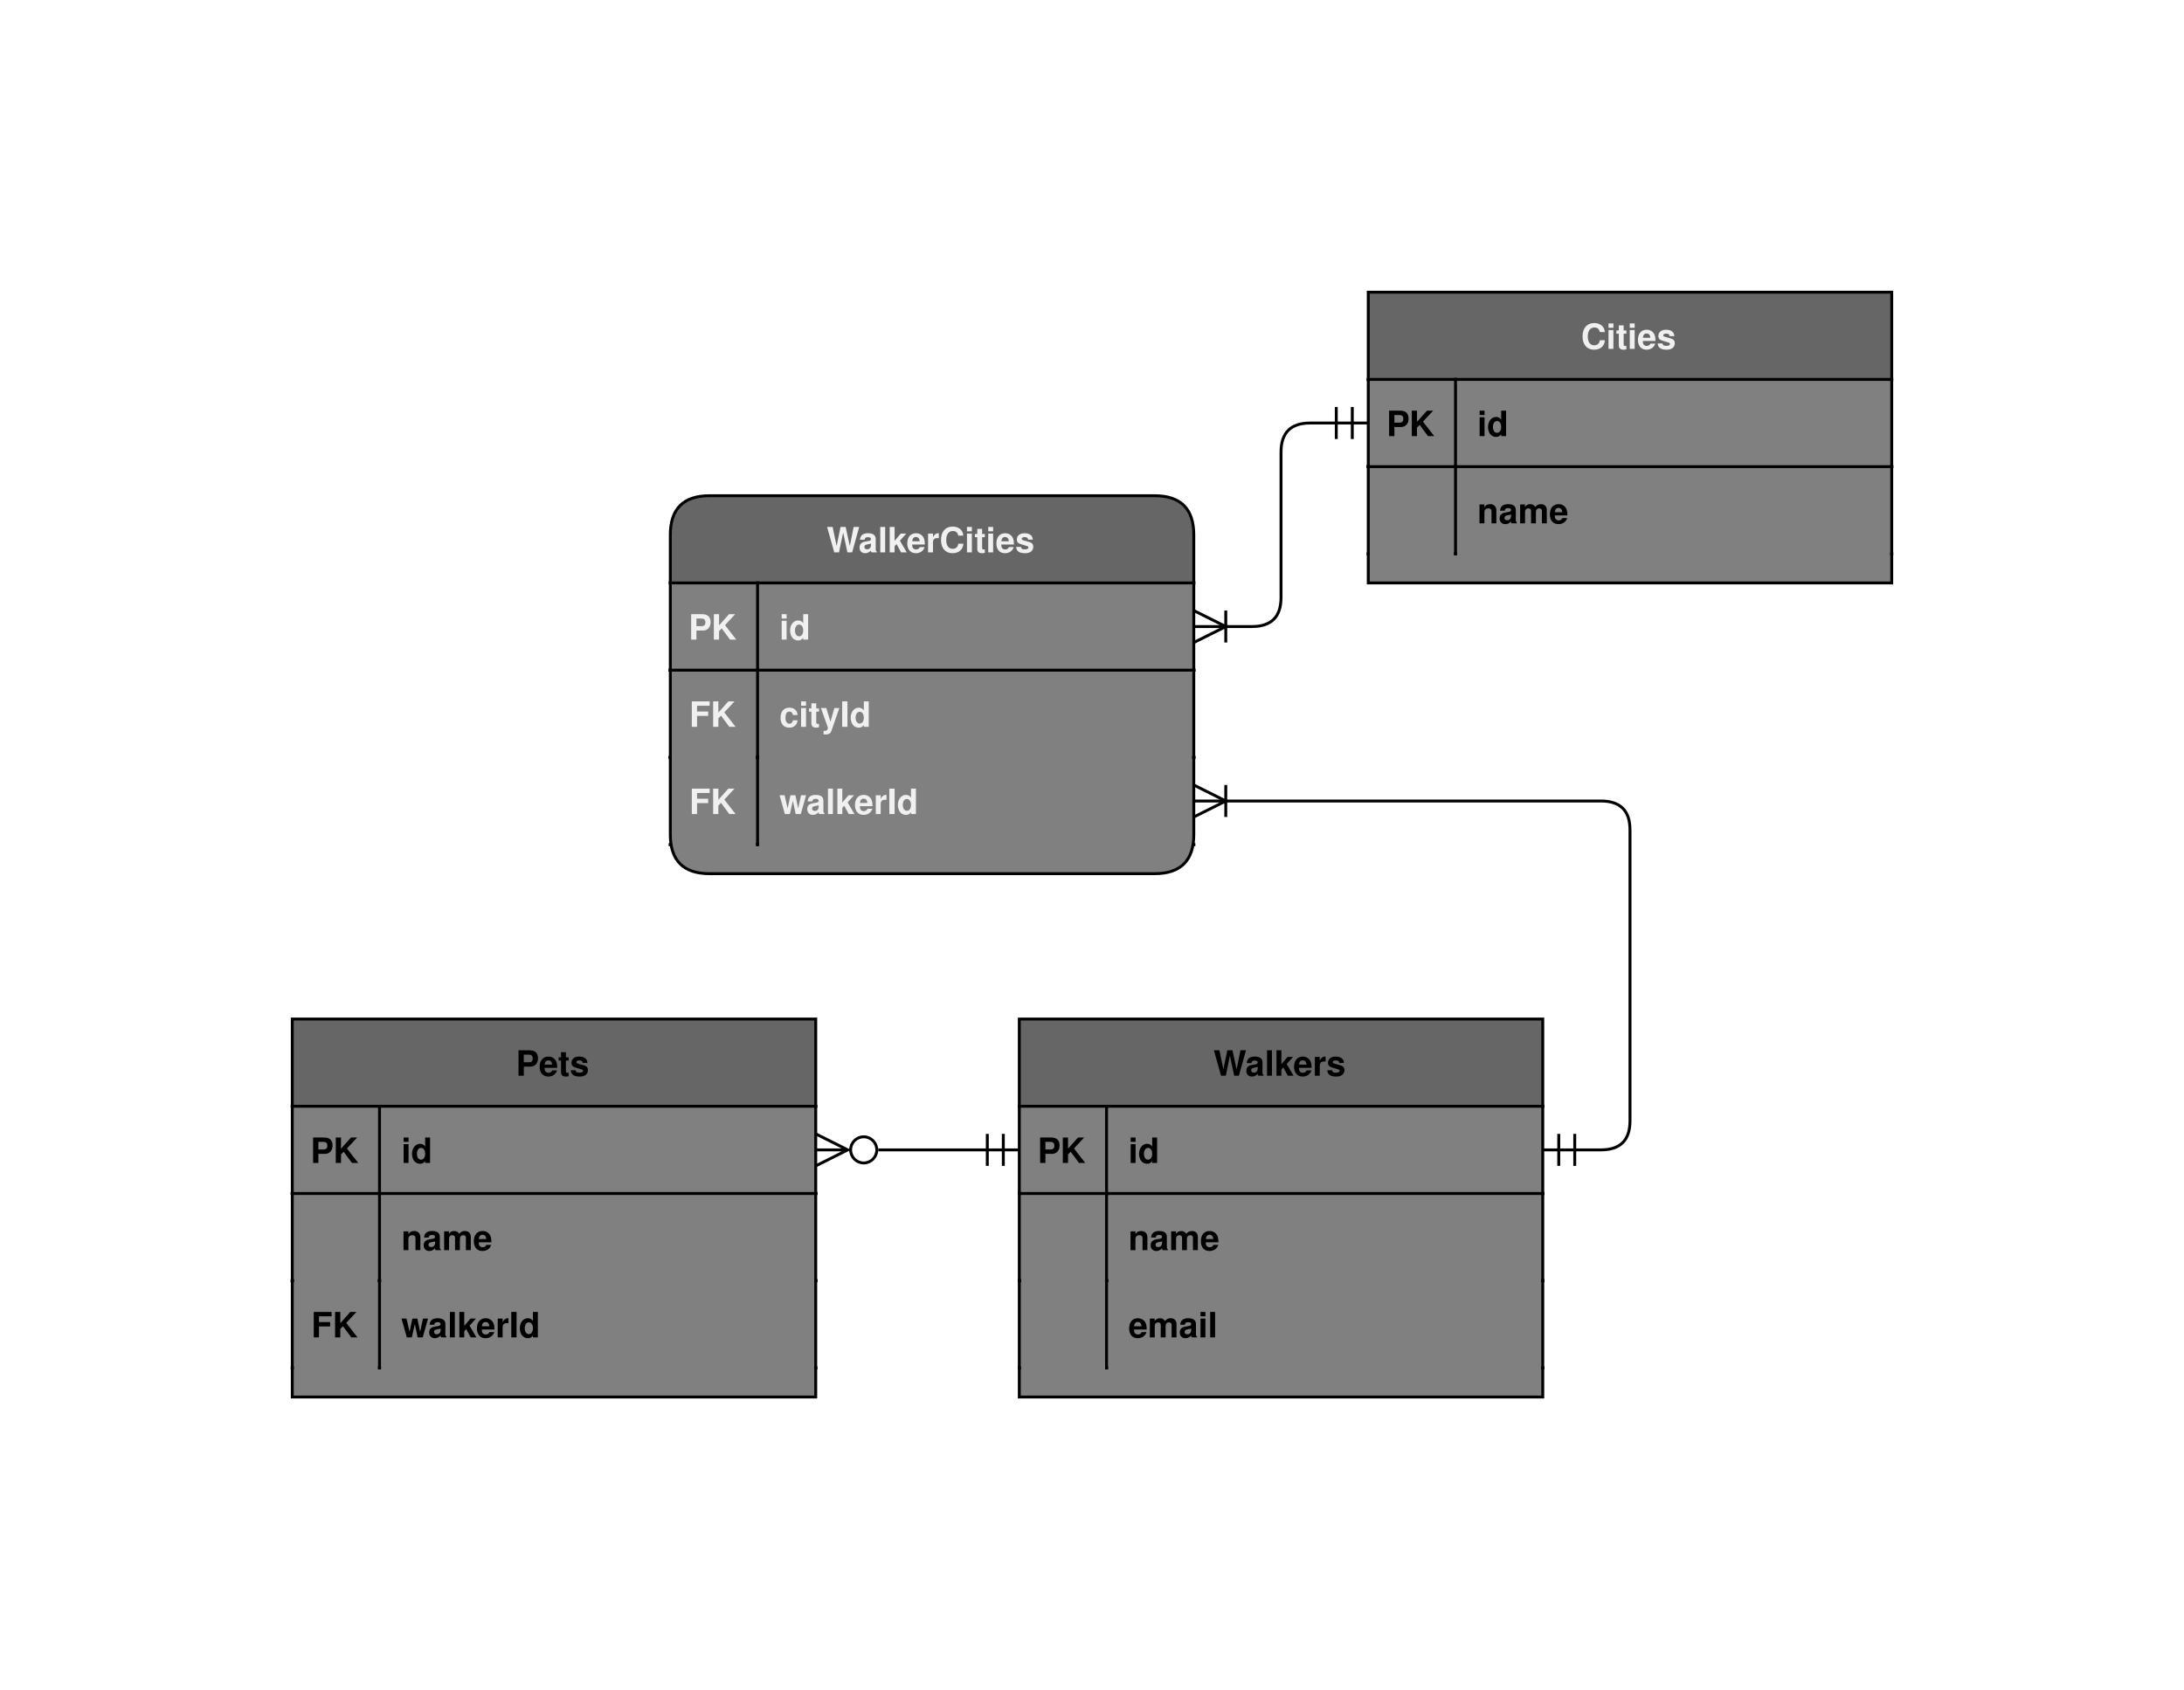
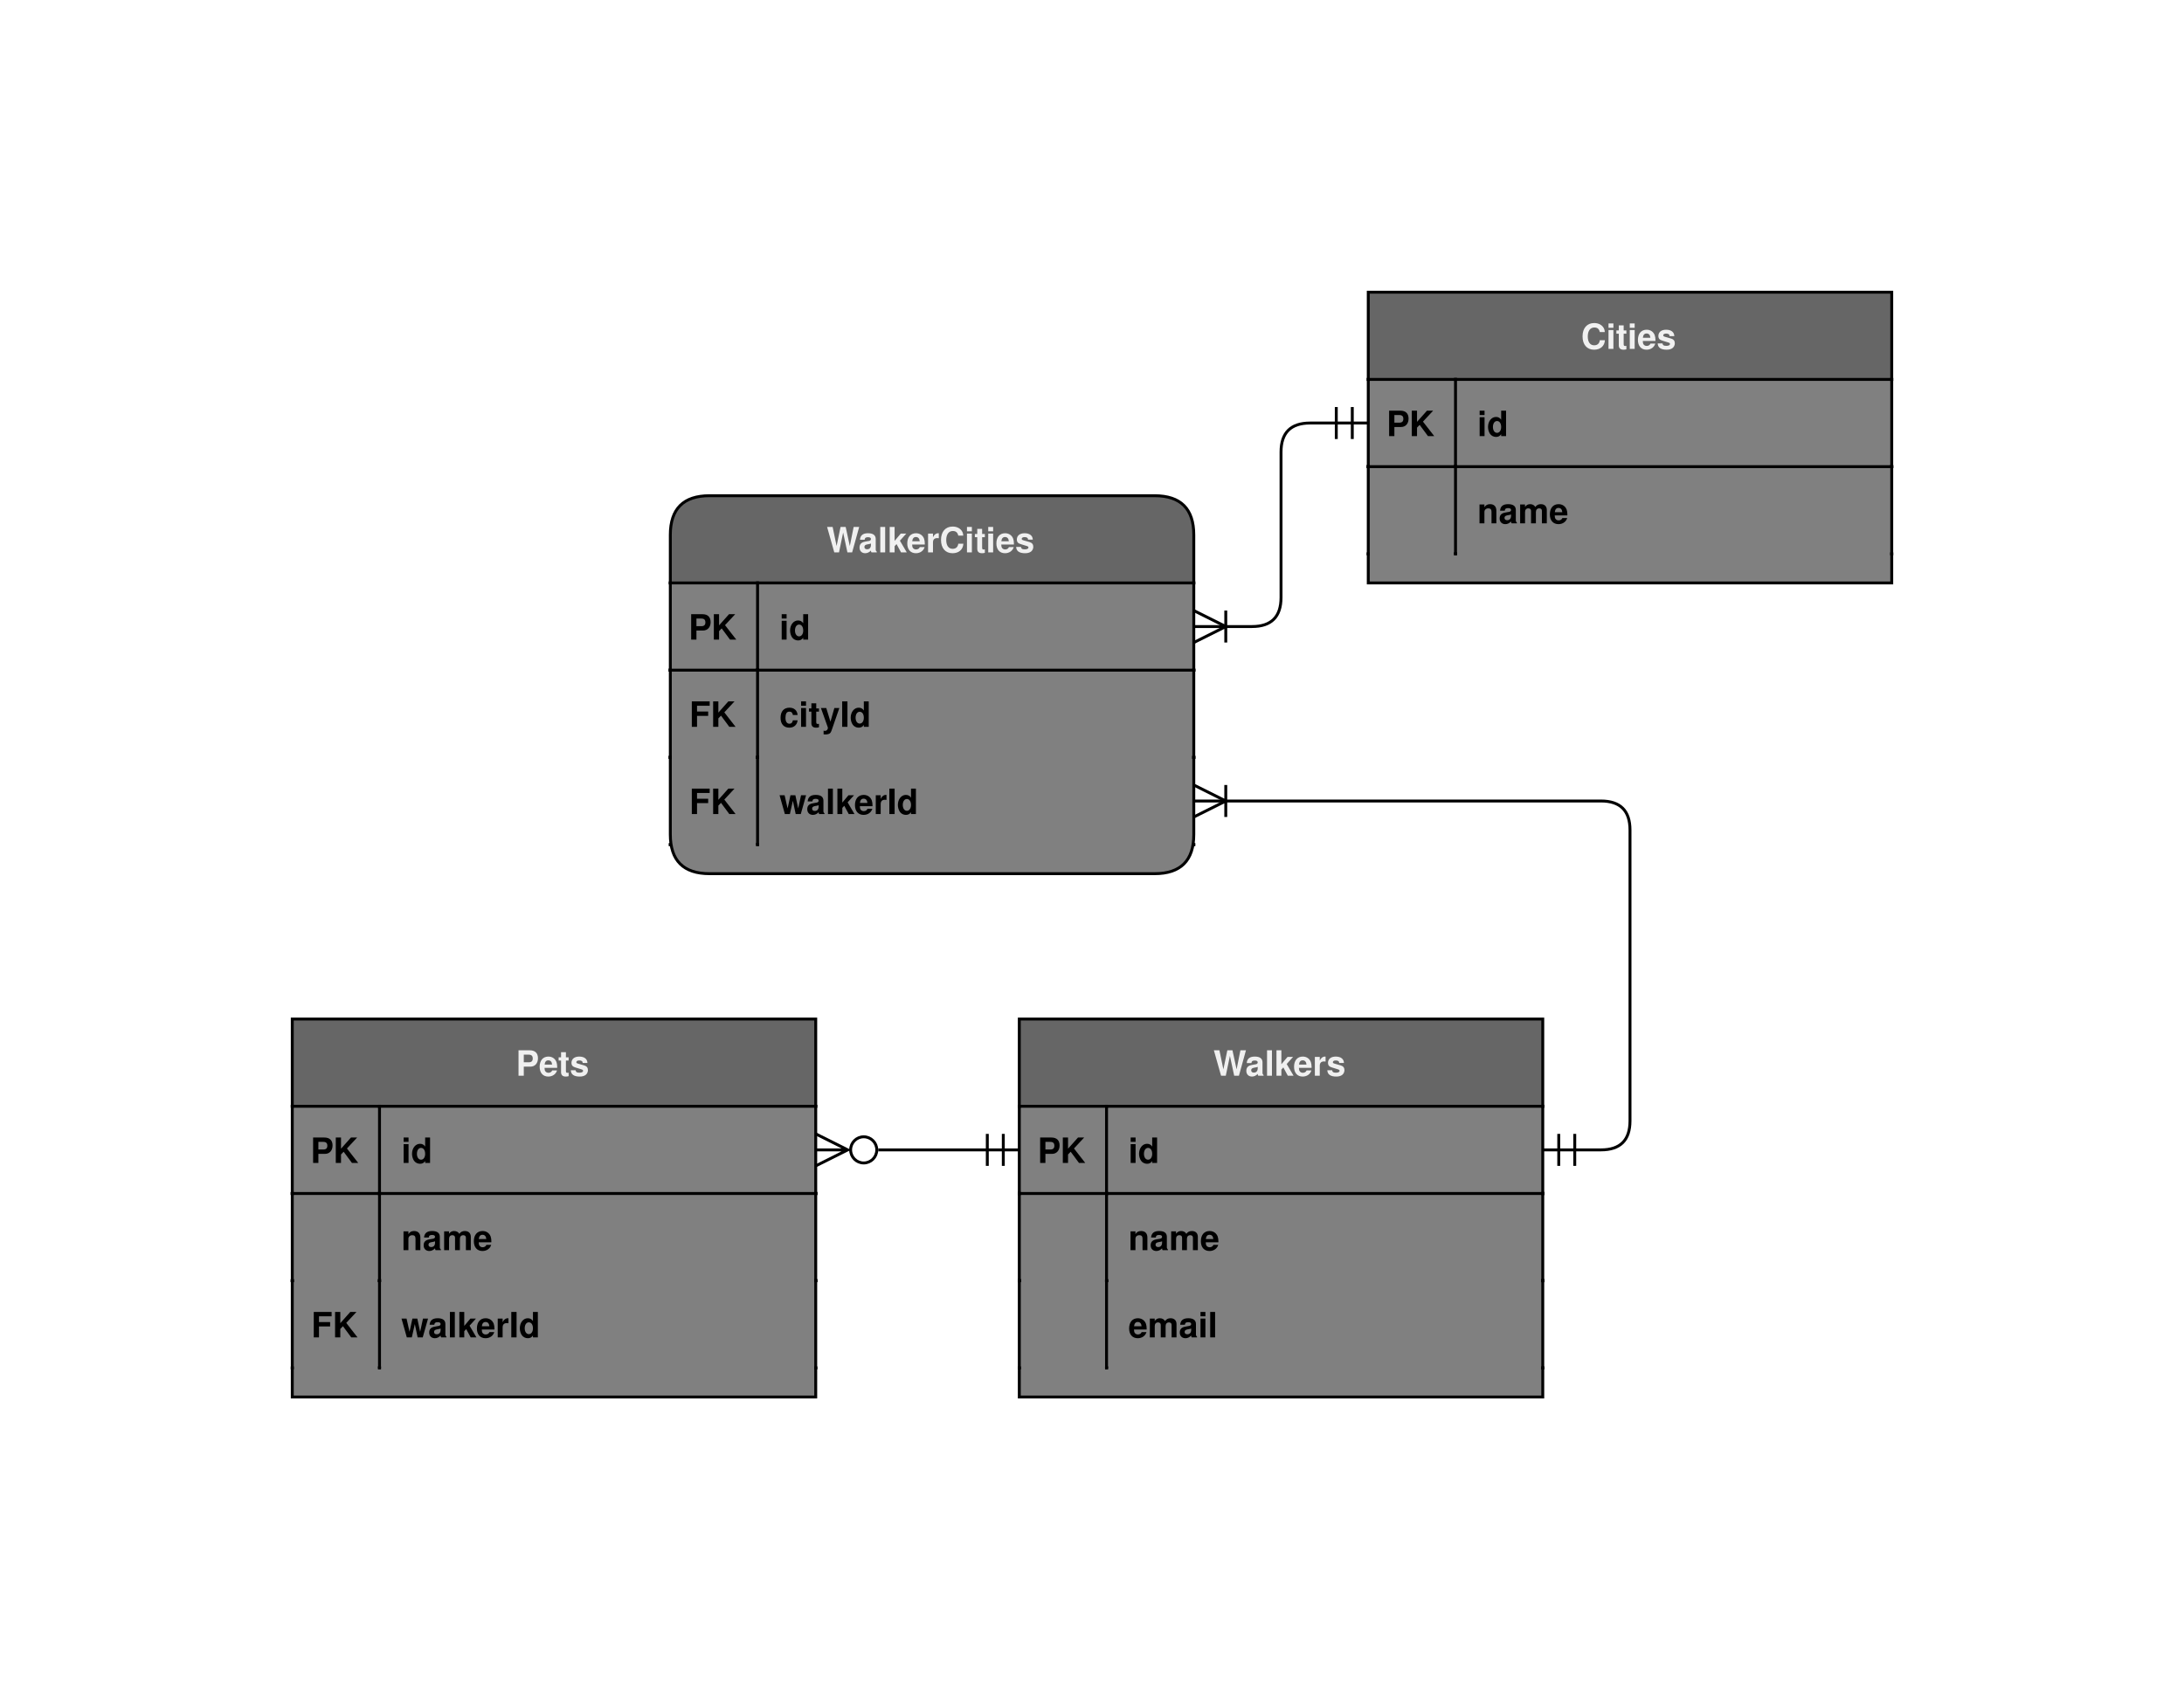
- <svg xmlns="http://www.w3.org/2000/svg" host="65bd71144e" version="1.1" width="751px" height="581px" viewBox="-0.5 -0.5 751 581" content="&lt;mxfile scale=&quot;1&quot; border=&quot;100&quot;&gt;&lt;diagram id=&quot;rJZuOtgTTpHiQBQautQf&quot; name=&quot;Page-1&quot;&gt;7Vzhc6I4FP9r/LqDBkQ/nl67d3PduU67M/s5lYi5BuKEWHX/+ksgASHaDS5VhLadqbyER5LfL+/lvQQHYB7tvjK4Xn2jASKDkRPsBuDPwWg0HIKh+Ccl+0ziedNMEDIcqEqF4Bn/REroKOkGBygpVeSUEo7XZeGCxjFa8JIMMka35WpLSspPXcMQGYLnBSSm9AcO+CqTTjynkP+FcLjSTx46quQFLl5DRjexet5gBMb3/nSqFEZQ61L1kxUM6PZABO4GYM4o5dmnaDdHRI6tHrbsvvsTpXm7GYq51Q3j7I43SDaq7z8geUUsUe3jez0moqlr+ZHDFymaJRwyrqADjhAIMDjEMWJCMEyvCYHrBKfVM8kKk+AB7umGa0X6arbEOxQ8ZcjJugLEB6FMXkrlS6H8WTVGFkOCw1h8XoiOyifOGEpEWx5gwnMFAgUU6PsxIXNKKEs7A8bpj+zFFkcExui+XD5x5K8oNwdUjfEbYhztDkRqgL8iGiHO9qKKKgUabDUZAFDX24Jaw4mSrQ5ppStCRecw111AKj4oVE8g7BsIn4RWdJNjSJ7ElIJxmKJcBlGOSMDo+jtkIeJKsKZYYnD3JoYoOTLcMY2lJk7XqpCgpb73hXJOI42Y6nquNO22NxN/YiDmzhdv4InmzsX1sLgWf7I643MaJ5wJBkodSBBhiyQZKkQ4AujYGlGNoCWAjeA3MfB7/KcegqmNhAWCtcFxKuBUJyMVQ7ckqR1b4SBAsc2o+9ajfjDMoOYoK2XFeNTWBongdgw5mskOJQZ0eTvt0JwaaIqi66KpTWlWd5as4QLH4UN257gCt/fxcO8GJyeZ1yj8VuqaxV+7gpZb4ypFWm2Nxxe0xrn3Pxe/xmcvCrDWd64pzknZK1OskTuAMoYRarsxPgZw1R83CHinjTH4NMZNG+PpJY2x20VjDKyHvEvG2DOgRBHEpBfW2B7xTltjMzR6RPwzD9VYHsq/ZhpK62i5r71iGirnfyvTUMAMfDqRhgL2S+EOuVtgxj79SEPVgLvLvhZ8Rj6NW+NLpqFAFyMf0MvIB5iRT1/SUDUA77QxNvfgP43xbxrjS6ahgLnDfn/tpbGFOa49W+1zgV0yz+b2+zY9IPN369fLFwa9yybaNddbc8wxuv3sVMhggEVphYq/SkedSmNVkl20UCxq3TvyV9IbviAyy4/KVZ6dlVIWIFYpMflZOwnmuuUs2MTSUeQn/H7HU7jmWq+Nnv6KSbB8orUyCeaaK7VOJMFyXvbKtbvmuq0fSbAacHfaqZtLuzZa4yvGXfWt8SWTYK65YXjl2dtAEiwnZa9MsZ78PUyC1QC8y8Z4bHGwMh3aLJQaii7MVjwiapRRHPwh3/sRl3dPPxGj3+k3GO91AFaURTAO/k25gIIQaaAEGpjvnxCBHNP4rigRtzP6ijSNArSEG8KzB6qmTCtR3jQrlZGT5lROgeF7QUxCN2yhuqqPS3PtTg4AkA23NQx52HI0lmFph99QqRnv0OVRup6CiJolyvbnSTetIeuQuqlgh6FnUtbjVZmWDYKh5xyWjZpjmbAobSLZf5torQp9g3PprQeVrTiol4mHHPT9lnFwOK2QUJ8kq0vCqiLPrShqjoX+qZfuOpJTOje9cypdpGbge3mnM9NYxyyz4YiPTJSTvnnklFmUe9KLHLLye/+u3wdSz4od2dRuRbLKv9EXB68Oof9Lj3br4Zbf1bcQ28qdLkdu2n613Ol8YBrt6qx73+lcMic3McP4WzgL8ZEr1pLLs4Ezw6bTDmhixuELERvf5pmKmyBPpz1Q708zt9wDXfI03sQ8qvPpgeoaEdB9D2Qexbnlc303QZ9O+yCLzej+7CxUtgfO2u6yMEIfurMA9JcR6lTuqEIg250Fd+x8cQ5+RiW1rgPKas/eZxCXxRcHZtWLb2cEd/8D&lt;/diagram&gt;&lt;/mxfile&gt;" style="background-color: rgb(111, 121, 145);">
+ <svg xmlns="http://www.w3.org/2000/svg" host="65bd71144e" version="1.1" width="751px" height="581px" viewBox="-0.5 -0.5 751 581" content="&lt;mxfile scale=&quot;1&quot; border=&quot;100&quot;&gt;&lt;diagram id=&quot;rJZuOtgTTpHiQBQautQf&quot; name=&quot;Page-1&quot;&gt;7Vxtc6o4FP41fr2DBkQ/rq69u7O9s532ztzPqUTMNhAnxKr3128CCQjRFixVXtp2pnISDkmeJ+fknAQHYB7svzO4Wf+gHiKDkeXtB+DPwWg0HIKh+Cclh0TiONNE4DPsqUqZ4An/RkpoKekWeyjKVeSUEo43eeGShiFa8pwMMkZ3+WorSvJP3UAfGYKnJSSm9Bf2+DqRThwrk/+FsL/WTx5aquQZLl98Rrehet5gBMZ37nSqFAZQ61L1ozX06O5IBBYDMGeU8uRTsJ8jIsdWD1ty392Z0rTdDIW81A3j5I5XSLaq778geUEsUu3jBz0moqkb+ZHDZymaRRwyrqADlhAIMDjEIWJCMIyvCYGbCMfVE8kaE+8eHuiWa0X6arbCe+Q9JsjJugLEe6FMXkrlK6H8STVGFkOC/VB8XoqOyifOGIpEW+5hxFMFAgXk6fsxIXNKKIs7A8bxj+zFDgcEhuguXz6x5K967pH8zpK/Qk7gMyKzFG1dJaQhSksp8xArlPgMehhlOpXYxE1B+YoYR/sjkcLxO6IB4uwgqqhSoDml5hwA6nqXMXg4UbL1MXt1RahmjZ/qzpgjPijynCGSaxDpLINENzmG5FHMXBj6MZnyXJED7DG6+QmZj7gSbCiWUC9exRBFJ1BVI8npRhUStNL3PlPOaaCJobqeKo277czEnxiIufXNGTiiuXNxPcyuxZ+szgRyYcSZILrUgQTfdkhyrsC3E4COSyOqESwJYC34TQz8Hv6phmBsimGGYGVwrAI4xTlPxdCtSGwu19jzUFhm1N3So340zKDiKCtl2XhU1gaJ4HYIOZrJDkUGdGk7y6E5NdAURbdFU1vspO4s2sAlDv375M5xAW7n8+HeD85OMqdW+Eupqxd/7Qoabo2LFGm0NR5f0Rqn3v9S/GqfvcjDWt+lpjglZa9MsUbuCMoQBqjpxvgUwEV/XCPgnTbG4MsY122Mp9c0xnYXjTEoPeRdMsaOASUKICa9sMblEe+0NTZDowfEv9JdbUt3ubfMdmkdDXfpN8x2pdOskdkuYMZXnch2gfIr7g55dWCGWP3IdlWAu8suHXwFWLVb42tmu0AXAyzQywALmAFWX7JdFQDvtDE2TxR8GeMPGuNrZruAuZF/d+ulcQlzXHm2lk85dsk8m7v8u/i4z9+NXy9fGfQum2jbXG/NMceo/UmwM+mmd7NeZ7JlhZxazbkxk5+Vk2C2nc+CTUo6ivS84kc8hW2u9Zro6W+YBEsnWiOTYLa5UutEEizlZa9cu22u2/qRBKsAd6edurm0a6I1vmHcVd0aXzMJZpv7kjeevTUkwVJS9soU68nfwyRYBcC7bIzHJc5vxkObhFJD0YXZmgdEjTIKvT/kW0zicvH4GzH6k/6A4UEHYFlZAEPv35gLyPORBkqggfnhERHIMQ0XWYm4ndEXpGnkoRXcEp48UDVlWojypkmpjJw0p1IKDN8KYiK6ZUvVVX0qm2t3cgSAbHhZw5CGLSdjGRZ3+BXlmvEGXR6k68mIqFmibH+adNMakg6pmzJ2GHomeT1OkWnJIBh6LmHZqD6WCYvSJJL9tw02qtA1OBffelS5FAf1MvGYg67bMA4OpwUS6gNrVUlYVOTYBUX1sdA99wphR3JKl6Z3zqWL1Ax8K+90YRrrlGU2HPGJiXLWN4+sPItST3qVQ1Zu718prIN6mf09It6pZdw7TEmmeSMSV25L31VsFJzuu56u7WGY29WXINvAoy5Hd9quNdwxfWKqrVEMfNsxXTOHNzHD/jacnfg0NMtkj95BN4Gq035qYobxSxFat/NIRhu51Glf1fuz0S3yVdc85zcxDwF9+aoP2hfQfV9lnvlp8wHCNrKp096qxCZ4f3Y0CtsSF22zlbBJn7qjAfRXOuoU8qhAoLI7GvbY+mYd/Yxyam0L5NVevL8hLrOvX0yqZ99xCRb/Aw==&lt;/diagram&gt;&lt;/mxfile&gt;" style="background-color: rgb(111, 121, 145);">
  <defs>
    <clipPath id="mx-clip-350-380-30-30-0">
      <rect x="350" y="380" width="30" height="30" />
    </clipPath>
    <clipPath id="mx-clip-386-380-144-30-0">
      <rect x="386" y="380" width="144" height="30" />
    </clipPath>
    <clipPath id="mx-clip-386-410-144-30-0">
      <rect x="386" y="410" width="144" height="30" />
    </clipPath>
    <clipPath id="mx-clip-386-440-144-30-0">
      <rect x="386" y="440" width="144" height="30" />
    </clipPath>
    <clipPath id="mx-clip-100-380-30-30-0">
      <rect x="100" y="380" width="30" height="30" />
    </clipPath>
    <clipPath id="mx-clip-136-380-144-30-0">
      <rect x="136" y="380" width="144" height="30" />
    </clipPath>
    <clipPath id="mx-clip-136-410-144-30-0">
      <rect x="136" y="410" width="144" height="30" />
    </clipPath>
    <clipPath id="mx-clip-100-440-30-30-0">
      <rect x="100" y="440" width="30" height="30" />
    </clipPath>
    <clipPath id="mx-clip-136-440-144-30-0">
      <rect x="136" y="440" width="144" height="30" />
    </clipPath>
    <clipPath id="mx-clip-470-130-30-30-0">
      <rect x="470" y="130" width="30" height="30" />
    </clipPath>
    <clipPath id="mx-clip-506-130-144-30-0">
      <rect x="506" y="130" width="144" height="30" />
    </clipPath>
    <clipPath id="mx-clip-506-160-144-30-0">
      <rect x="506" y="160" width="144" height="30" />
    </clipPath>
    <clipPath id="mx-clip-230-200-30-30-0">
      <rect x="230" y="200" width="30" height="30" />
    </clipPath>
    <clipPath id="mx-clip-266-200-144-30-0">
      <rect x="266" y="200" width="144" height="30" />
    </clipPath>
    <clipPath id="mx-clip-230-230-30-30-0">
      <rect x="230" y="230" width="30" height="30" />
    </clipPath>
    <clipPath id="mx-clip-266-230-144-30-0">
      <rect x="266" y="230" width="144" height="30" />
    </clipPath>
    <clipPath id="mx-clip-230-260-30-30-0">
      <rect x="230" y="260" width="30" height="30" />
    </clipPath>
    <clipPath id="mx-clip-266-260-144-30-0">
      <rect x="266" y="260" width="144" height="30" />
    </clipPath>
  </defs>
  <g>
    <path d="M 350 380 L 350 350 L 530 350 L 530 380" fill="#666666" stroke="rgb(0, 0, 0)" stroke-miterlimit="10" pointer-events="all" />
    <path d="M 350 380 L 350 480 L 530 480 L 530 380" fill="#808080" stroke="rgb(0, 0, 0)" stroke-miterlimit="10" pointer-events="all" />
    <path d="M 350 380 L 530 380" fill="none" stroke="rgb(0, 0, 0)" stroke-miterlimit="10" pointer-events="all" />
    <path d="M 380 380 L 380 410 L 380 440 L 380 470" fill="none" stroke="rgb(0, 0, 0)" stroke-miterlimit="10" pointer-events="all" />
-     <g fill="rgb(0, 0, 0)" font-family="Helvetica" font-weight="bold" text-anchor="middle" font-size="12px">
+     <g fill="#F0F0F0" font-family="Helvetica" font-weight="bold" text-anchor="middle" font-size="12px">
      <text x="439.5" y="369.5">
                Walkers
            </text>
    </g>
    <path d="M 350 380 M 530 380 M 530 410 L 350 410" fill="none" stroke="rgb(0, 0, 0)" stroke-linecap="square" stroke-miterlimit="10" pointer-events="none" />
    <path d="M 350 380 M 380 380 M 380 410 M 350 410" fill="none" stroke="rgb(0, 0, 0)" stroke-linecap="square" stroke-miterlimit="10" pointer-events="none" />
    <g fill="rgb(0, 0, 0)" font-family="Helvetica" font-weight="bold" pointer-events="none" clip-path="url(#mx-clip-350-380-30-30-0)" text-anchor="middle" font-size="12px">
      <text x="364.5" y="399.5">
                PK
            </text>
    </g>
    <path d="M 380 380 M 530 380 M 530 410 M 380 410" fill="none" stroke="rgb(0, 0, 0)" stroke-linecap="square" stroke-miterlimit="10" pointer-events="none" />
    <g fill="rgb(0, 0, 0)" font-family="Helvetica" font-weight="bold" text-decoration="underline" pointer-events="none" clip-path="url(#mx-clip-386-380-144-30-0)" font-size="12px">
      <text x="387.5" y="399.5">
                id
            </text>
    </g>
    <path d="M 350 410 M 530 410 M 530 440 M 350 440" fill="none" stroke="rgb(0, 0, 0)" stroke-linecap="square" stroke-miterlimit="10" pointer-events="none" />
    <path d="M 350 410 M 380 410 M 380 440 M 350 440" fill="none" stroke="rgb(0, 0, 0)" stroke-linecap="square" stroke-miterlimit="10" pointer-events="none" />
    <path d="M 380 410 M 530 410 M 530 440 M 380 440" fill="none" stroke="rgb(0, 0, 0)" stroke-linecap="square" stroke-miterlimit="10" pointer-events="none" />
    <g fill="rgb(0, 0, 0)" font-family="Helvetica" font-weight="bold" pointer-events="none" clip-path="url(#mx-clip-386-410-144-30-0)" font-size="12px">
      <text x="387.5" y="429.5">
                name
            </text>
    </g>
    <path d="M 350 440 M 530 440 M 530 470 M 350 470" fill="none" stroke="rgb(0, 0, 0)" stroke-linecap="square" stroke-miterlimit="10" pointer-events="none" />
    <path d="M 350 440 M 380 440 M 380 470 M 350 470" fill="none" stroke="rgb(0, 0, 0)" stroke-linecap="square" stroke-miterlimit="10" pointer-events="none" />
    <path d="M 380 440 M 530 440 M 530 470 M 380 470" fill="none" stroke="rgb(0, 0, 0)" stroke-linecap="square" stroke-miterlimit="10" pointer-events="none" />
    <g fill="rgb(0, 0, 0)" font-family="Helvetica" font-weight="bold" pointer-events="none" clip-path="url(#mx-clip-386-440-144-30-0)" font-size="12px">
      <text x="387.5" y="459.5">
                email
            </text>
    </g>
    <path d="M 100 380 L 100 350 L 280 350 L 280 380" fill="#666666" stroke="rgb(0, 0, 0)" stroke-miterlimit="10" pointer-events="none" />
    <path d="M 100 380 L 100 480 L 280 480 L 280 380" fill="#808080" stroke="rgb(0, 0, 0)" stroke-miterlimit="10" pointer-events="none" />
    <path d="M 100 380 L 280 380" fill="none" stroke="rgb(0, 0, 0)" stroke-miterlimit="10" pointer-events="none" />
    <path d="M 130 380 L 130 410 L 130 440 L 130 470" fill="none" stroke="rgb(0, 0, 0)" stroke-miterlimit="10" pointer-events="none" />
-     <g fill="rgb(0, 0, 0)" font-family="Helvetica" font-weight="bold" pointer-events="none" text-anchor="middle" font-size="12px">
+     <g fill="#F0F0F0" font-family="Helvetica" font-weight="bold" pointer-events="none" text-anchor="middle" font-size="12px">
      <text x="189.5" y="369.5">
                Pets
            </text>
    </g>
    <path d="M 100 380 M 280 380 M 280 410 L 100 410" fill="none" stroke="rgb(0, 0, 0)" stroke-linecap="square" stroke-miterlimit="10" pointer-events="none" />
    <path d="M 100 380 M 130 380 M 130 410 M 100 410" fill="none" stroke="rgb(0, 0, 0)" stroke-linecap="square" stroke-miterlimit="10" pointer-events="none" />
    <g fill="rgb(0, 0, 0)" font-family="Helvetica" font-weight="bold" pointer-events="none" clip-path="url(#mx-clip-100-380-30-30-0)" text-anchor="middle" font-size="12px">
      <text x="114.5" y="399.5">
                PK
            </text>
    </g>
    <path d="M 130 380 M 280 380 M 280 410 M 130 410" fill="none" stroke="rgb(0, 0, 0)" stroke-linecap="square" stroke-miterlimit="10" pointer-events="none" />
    <g fill="rgb(0, 0, 0)" font-family="Helvetica" font-weight="bold" text-decoration="underline" pointer-events="none" clip-path="url(#mx-clip-136-380-144-30-0)" font-size="12px">
      <text x="137.5" y="399.5">
                id
            </text>
    </g>
    <path d="M 100 410 M 280 410 M 280 440 M 100 440" fill="none" stroke="rgb(0, 0, 0)" stroke-linecap="square" stroke-miterlimit="10" pointer-events="none" />
    <path d="M 100 410 M 130 410 M 130 440 M 100 440" fill="none" stroke="rgb(0, 0, 0)" stroke-linecap="square" stroke-miterlimit="10" pointer-events="none" />
    <path d="M 130 410 M 280 410 M 280 440 M 130 440" fill="none" stroke="rgb(0, 0, 0)" stroke-linecap="square" stroke-miterlimit="10" pointer-events="none" />
    <g fill="rgb(0, 0, 0)" font-family="Helvetica" font-weight="bold" pointer-events="none" clip-path="url(#mx-clip-136-410-144-30-0)" font-size="12px">
      <text x="137.5" y="429.5">
                name
            </text>
    </g>
    <path d="M 100 440 M 280 440 M 280 470 M 100 470" fill="none" stroke="rgb(0, 0, 0)" stroke-linecap="square" stroke-miterlimit="10" pointer-events="none" />
    <path d="M 100 440 M 130 440 M 130 470 M 100 470" fill="none" stroke="rgb(0, 0, 0)" stroke-linecap="square" stroke-miterlimit="10" pointer-events="none" />
    <g fill="rgb(0, 0, 0)" font-family="Helvetica" font-weight="bold" pointer-events="none" clip-path="url(#mx-clip-100-440-30-30-0)" text-anchor="middle" font-size="12px">
      <text x="114.5" y="459.5">
                FK
            </text>
    </g>
    <path d="M 130 440 M 280 440 M 280 470 M 130 470" fill="none" stroke="rgb(0, 0, 0)" stroke-linecap="square" stroke-miterlimit="10" pointer-events="none" />
    <g fill="rgb(0, 0, 0)" font-family="Helvetica" font-weight="bold" pointer-events="none" clip-path="url(#mx-clip-136-440-144-30-0)" font-size="12px">
      <text x="137.5" y="459.5">
                walkerId
            </text>
    </g>
    <path d="M 470 130 L 470 100 L 650 100 L 650 130" fill="#666666" stroke="rgb(0, 0, 0)" stroke-miterlimit="10" pointer-events="none" />
    <path d="M 470 130 L 470 200 L 650 200 L 650 130" fill="#808080" stroke="rgb(0, 0, 0)" stroke-miterlimit="10" pointer-events="none" />
    <path d="M 470 130 L 650 130" fill="none" stroke="rgb(0, 0, 0)" stroke-miterlimit="10" pointer-events="none" />
    <path d="M 500 130 L 500 160 L 500 190" fill="none" stroke="rgb(0, 0, 0)" stroke-miterlimit="10" pointer-events="none" />
    <g fill="#F0F0F0" font-family="Helvetica" font-weight="bold" pointer-events="none" text-anchor="middle" font-size="12px">
      <text x="559.5" y="119.5">
                Cities
            </text>
    </g>
    <path d="M 470 130 M 650 130 M 650 160 L 470 160" fill="none" stroke="rgb(0, 0, 0)" stroke-linecap="square" stroke-miterlimit="10" pointer-events="none" />
    <path d="M 470 130 M 500 130 M 500 160 M 470 160" fill="none" stroke="rgb(0, 0, 0)" stroke-linecap="square" stroke-miterlimit="10" pointer-events="none" />
    <g fill="rgb(0, 0, 0)" font-family="Helvetica" font-weight="bold" pointer-events="none" clip-path="url(#mx-clip-470-130-30-30-0)" text-anchor="middle" font-size="12px">
      <text x="484.5" y="149.5">
                PK
            </text>
    </g>
    <path d="M 500 130 M 650 130 M 650 160 M 500 160" fill="none" stroke="rgb(0, 0, 0)" stroke-linecap="square" stroke-miterlimit="10" pointer-events="none" />
    <g fill="rgb(0, 0, 0)" font-family="Helvetica" font-weight="bold" text-decoration="underline" pointer-events="none" clip-path="url(#mx-clip-506-130-144-30-0)" font-size="12px">
      <text x="507.5" y="149.5">
                id
            </text>
    </g>
    <path d="M 470 160 M 650 160 M 650 190 M 470 190" fill="none" stroke="rgb(0, 0, 0)" stroke-linecap="square" stroke-miterlimit="10" pointer-events="none" />
    <path d="M 470 160 M 500 160 M 500 190 M 470 190" fill="none" stroke="rgb(0, 0, 0)" stroke-linecap="square" stroke-miterlimit="10" pointer-events="none" />
    <path d="M 500 160 M 650 160 M 650 190 M 500 190" fill="none" stroke="rgb(0, 0, 0)" stroke-linecap="square" stroke-miterlimit="10" pointer-events="none" />
    <g fill="rgb(0, 0, 0)" font-family="Helvetica" font-weight="bold" pointer-events="none" clip-path="url(#mx-clip-506-160-144-30-0)" font-size="12px">
      <text x="507.5" y="179.5">
                name
            </text>
    </g>
    <path d="M 350 395 L 330 395 Q 320 395 315 395 L 312.5 395 Q 310 395 305.75 395 L 301.5 395" fill="none" stroke="rgb(0, 0, 0)" stroke-miterlimit="10" pointer-events="none" />
    <path d="M 344.5 400.5 L 344.5 389.5 M 339 400.5 L 339 389.5" fill="none" stroke="rgb(0, 0, 0)" stroke-miterlimit="10" pointer-events="none" />
    <ellipse cx="296.5" cy="395" rx="4.5" ry="4.5" fill="none" stroke="rgb(0, 0, 0)" pointer-events="none" />
    <path d="M 280 400.5 L 291 395 L 280 389.5 M 291 395 L 280 395" fill="none" stroke="rgb(0, 0, 0)" stroke-miterlimit="10" pointer-events="none" />
    <path d="M 470 145 L 450 145 Q 440 145 440 155 L 440 170 Q 440 180 440 190 L 440 205 Q 440 215 430 215 L 410 215" fill="none" stroke="rgb(0, 0, 0)" stroke-miterlimit="10" pointer-events="none" />
    <path d="M 464.5 150.5 L 464.5 139.5 M 459 150.5 L 459 139.5" fill="none" stroke="rgb(0, 0, 0)" stroke-miterlimit="10" pointer-events="none" />
    <path d="M 421 209.5 L 421 220.5 M 410 220.5 L 421 215 L 410 209.5" fill="none" stroke="rgb(0, 0, 0)" stroke-miterlimit="10" pointer-events="none" />
    <path d="M 410 200 L 410 183.5 Q 410 170 396.5 170 L 243.5 170 Q 230 170 230 183.5 L 230 200" fill="#666666" stroke="rgb(0, 0, 0)" stroke-miterlimit="10" pointer-events="none" />
    <path d="M 230 200 L 230 286.5 Q 230 300 243.5 300 L 396.5 300 Q 410 300 410 286.5 L 410 200" fill="#808080" stroke="rgb(0, 0, 0)" stroke-miterlimit="10" pointer-events="none" />
    <path d="M 230 200 L 410 200" fill="none" stroke="rgb(0, 0, 0)" stroke-miterlimit="10" pointer-events="none" />
    <path d="M 260 200 L 260 230 L 260 260 L 260 290" fill="none" stroke="rgb(0, 0, 0)" stroke-miterlimit="10" pointer-events="none" />
    <g fill="#F0F0F0" font-family="Helvetica" font-weight="bold" pointer-events="none" text-anchor="middle" font-size="12px">
      <text x="319.5" y="189.5">
                WalkerCities
            </text>
    </g>
    <path d="M 230 200 M 410 200 M 410 230 L 230 230" fill="none" stroke="rgb(0, 0, 0)" stroke-linecap="square" stroke-miterlimit="10" pointer-events="none" />
    <path d="M 230 200 M 260 200 M 260 230 M 230 230" fill="none" stroke="rgb(0, 0, 0)" stroke-linecap="square" stroke-miterlimit="10" pointer-events="none" />
-     <g fill="#F0F0F0" font-family="Helvetica" font-weight="bold" pointer-events="none" clip-path="url(#mx-clip-230-200-30-30-0)" text-anchor="middle" font-size="12px">
+     <g fill="rgb(0, 0, 0)" font-family="Helvetica" font-weight="bold" pointer-events="none" clip-path="url(#mx-clip-230-200-30-30-0)" text-anchor="middle" font-size="12px">
      <text x="244.5" y="219.5">
                PK
            </text>
    </g>
    <path d="M 260 200 M 410 200 M 410 230 M 260 230" fill="none" stroke="rgb(0, 0, 0)" stroke-linecap="square" stroke-miterlimit="10" pointer-events="none" />
-     <g fill="#F0F0F0" font-family="Helvetica" font-weight="bold" text-decoration="underline" pointer-events="none" clip-path="url(#mx-clip-266-200-144-30-0)" font-size="12px">
+     <g fill="rgb(0, 0, 0)" font-family="Helvetica" font-weight="bold" text-decoration="underline" pointer-events="none" clip-path="url(#mx-clip-266-200-144-30-0)" font-size="12px">
      <text x="267.5" y="219.5">
                id
            </text>
    </g>
    <path d="M 230 230 M 410 230 M 410 260 M 230 260" fill="none" stroke="rgb(0, 0, 0)" stroke-linecap="square" stroke-miterlimit="10" pointer-events="none" />
    <path d="M 230 230 M 260 230 M 260 260 M 230 260" fill="none" stroke="rgb(0, 0, 0)" stroke-linecap="square" stroke-miterlimit="10" pointer-events="none" />
-     <g fill="#F0F0F0" font-family="Helvetica" font-weight="bold" pointer-events="none" clip-path="url(#mx-clip-230-230-30-30-0)" text-anchor="middle" font-size="12px">
+     <g fill="rgb(0, 0, 0)" font-family="Helvetica" font-weight="bold" pointer-events="none" clip-path="url(#mx-clip-230-230-30-30-0)" text-anchor="middle" font-size="12px">
      <text x="244.5" y="249.5">
                FK
            </text>
    </g>
    <path d="M 260 230 M 410 230 M 410 260 M 260 260" fill="none" stroke="rgb(0, 0, 0)" stroke-linecap="square" stroke-miterlimit="10" pointer-events="none" />
-     <g fill="#F0F0F0" font-family="Helvetica" font-weight="bold" pointer-events="none" clip-path="url(#mx-clip-266-230-144-30-0)" font-size="12px">
+     <g fill="rgb(0, 0, 0)" font-family="Helvetica" font-weight="bold" pointer-events="none" clip-path="url(#mx-clip-266-230-144-30-0)" font-size="12px">
      <text x="267.5" y="249.5">
                cityId
            </text>
    </g>
    <path d="M 230 260 M 410 260 M 410 290 M 230 290" fill="none" stroke="rgb(0, 0, 0)" stroke-linecap="square" stroke-miterlimit="10" pointer-events="none" />
    <path d="M 230 260 M 260 260 M 260 290 M 230 290" fill="none" stroke="rgb(0, 0, 0)" stroke-linecap="square" stroke-miterlimit="10" pointer-events="none" />
-     <g fill="#F0F0F0" font-family="Helvetica" font-weight="bold" pointer-events="none" clip-path="url(#mx-clip-230-260-30-30-0)" text-anchor="middle" font-size="12px">
+     <g fill="rgb(0, 0, 0)" font-family="Helvetica" font-weight="bold" pointer-events="none" clip-path="url(#mx-clip-230-260-30-30-0)" text-anchor="middle" font-size="12px">
      <text x="244.5" y="279.5">
                FK
            </text>
    </g>
    <path d="M 260 260 M 410 260 M 410 290 M 260 290" fill="none" stroke="rgb(0, 0, 0)" stroke-linecap="square" stroke-miterlimit="10" pointer-events="none" />
-     <g fill="#F0F0F0" font-family="Helvetica" font-weight="bold" pointer-events="none" clip-path="url(#mx-clip-266-260-144-30-0)" font-size="12px">
+     <g fill="rgb(0, 0, 0)" font-family="Helvetica" font-weight="bold" pointer-events="none" clip-path="url(#mx-clip-266-260-144-30-0)" font-size="12px">
      <text x="267.5" y="279.5">
                walkerId
            </text>
    </g>
    <path d="M 530 395 L 550 395 Q 560 395 560 385 L 560 285 Q 560 275 550 275 L 410 275" fill="none" stroke="rgb(0, 0, 0)" stroke-miterlimit="10" pointer-events="none" />
    <path d="M 535.5 389.5 L 535.5 400.5 M 541 389.5 L 541 400.5" fill="none" stroke="rgb(0, 0, 0)" stroke-miterlimit="10" pointer-events="none" />
    <path d="M 421 269.5 L 421 280.5 M 410 280.5 L 421 275 L 410 269.5" fill="none" stroke="rgb(0, 0, 0)" stroke-miterlimit="10" pointer-events="none" />
  </g>
</svg>
